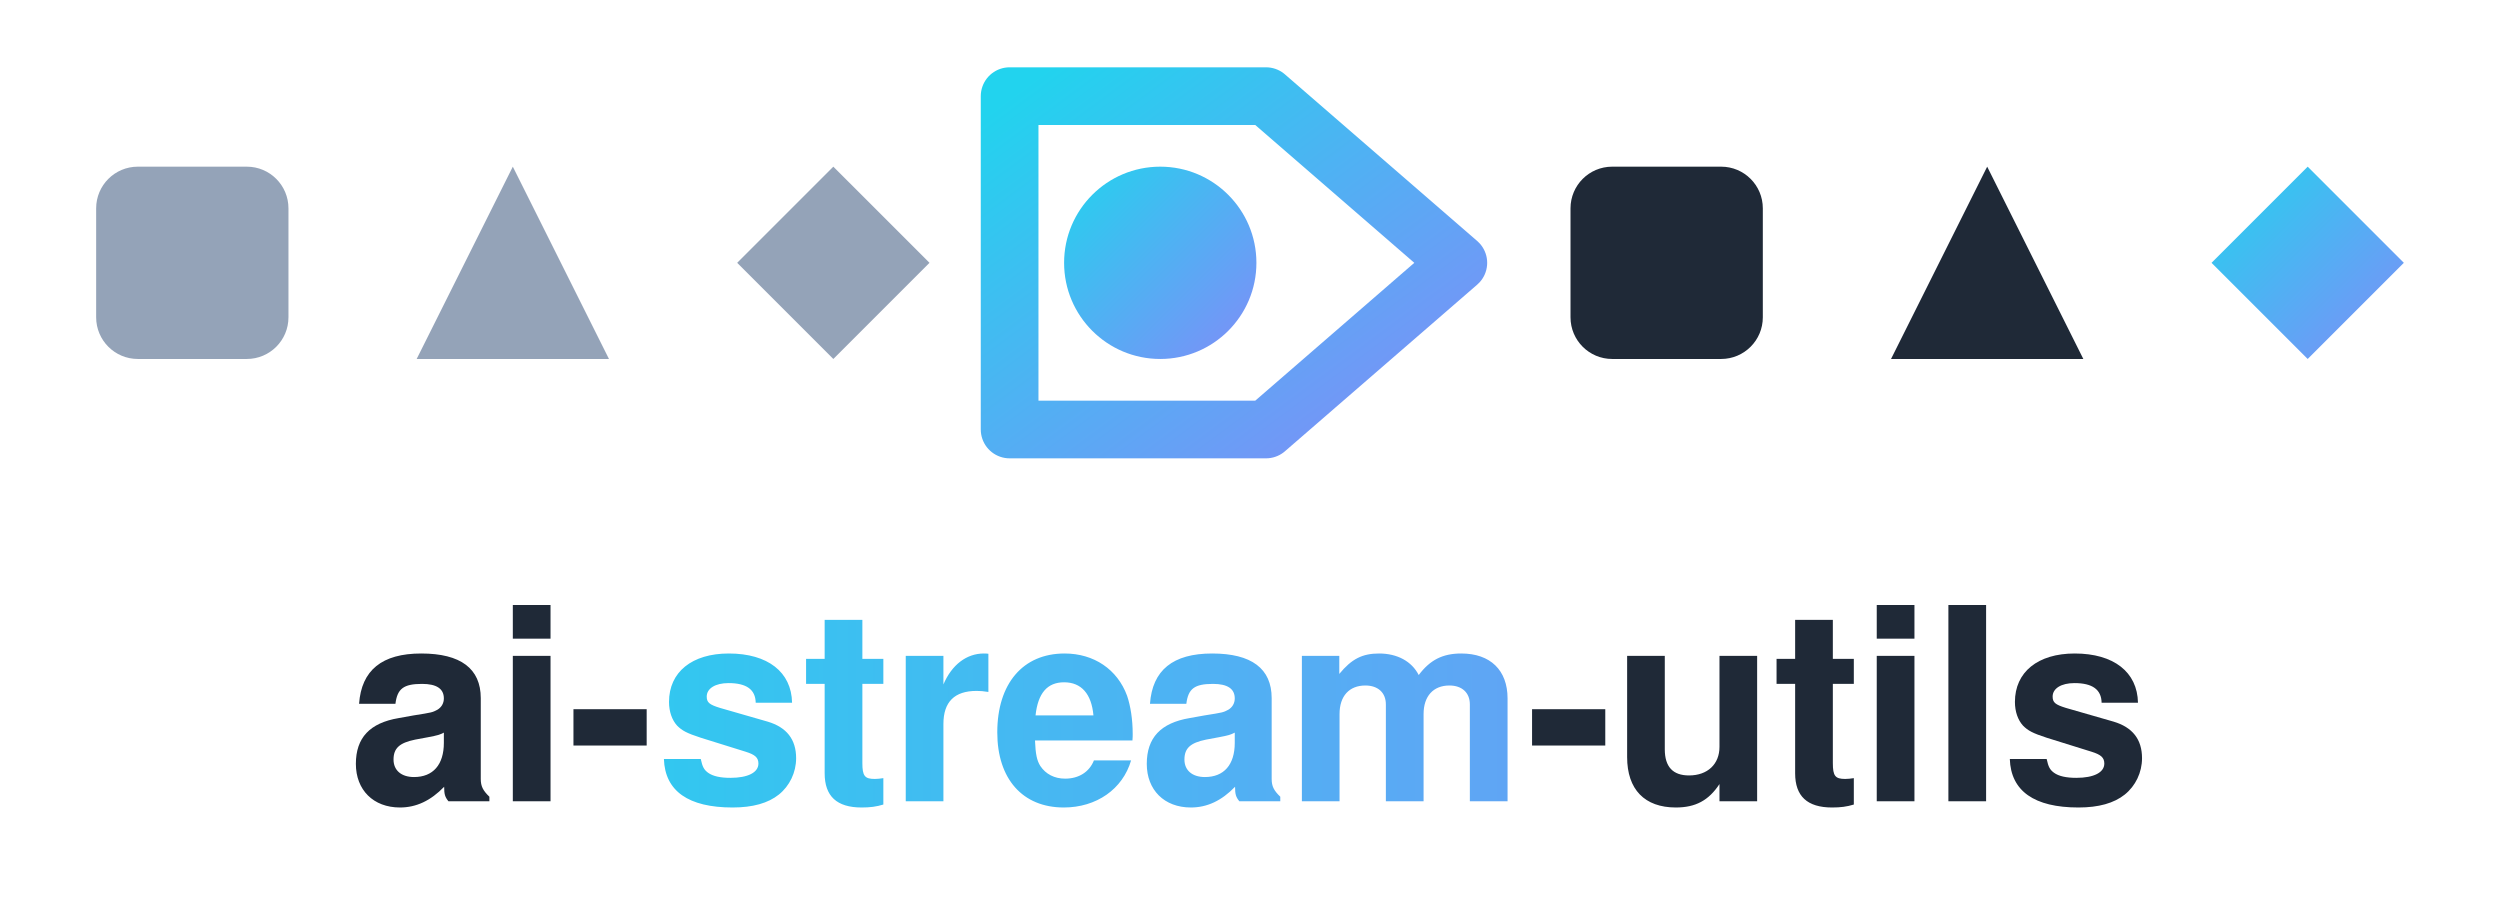
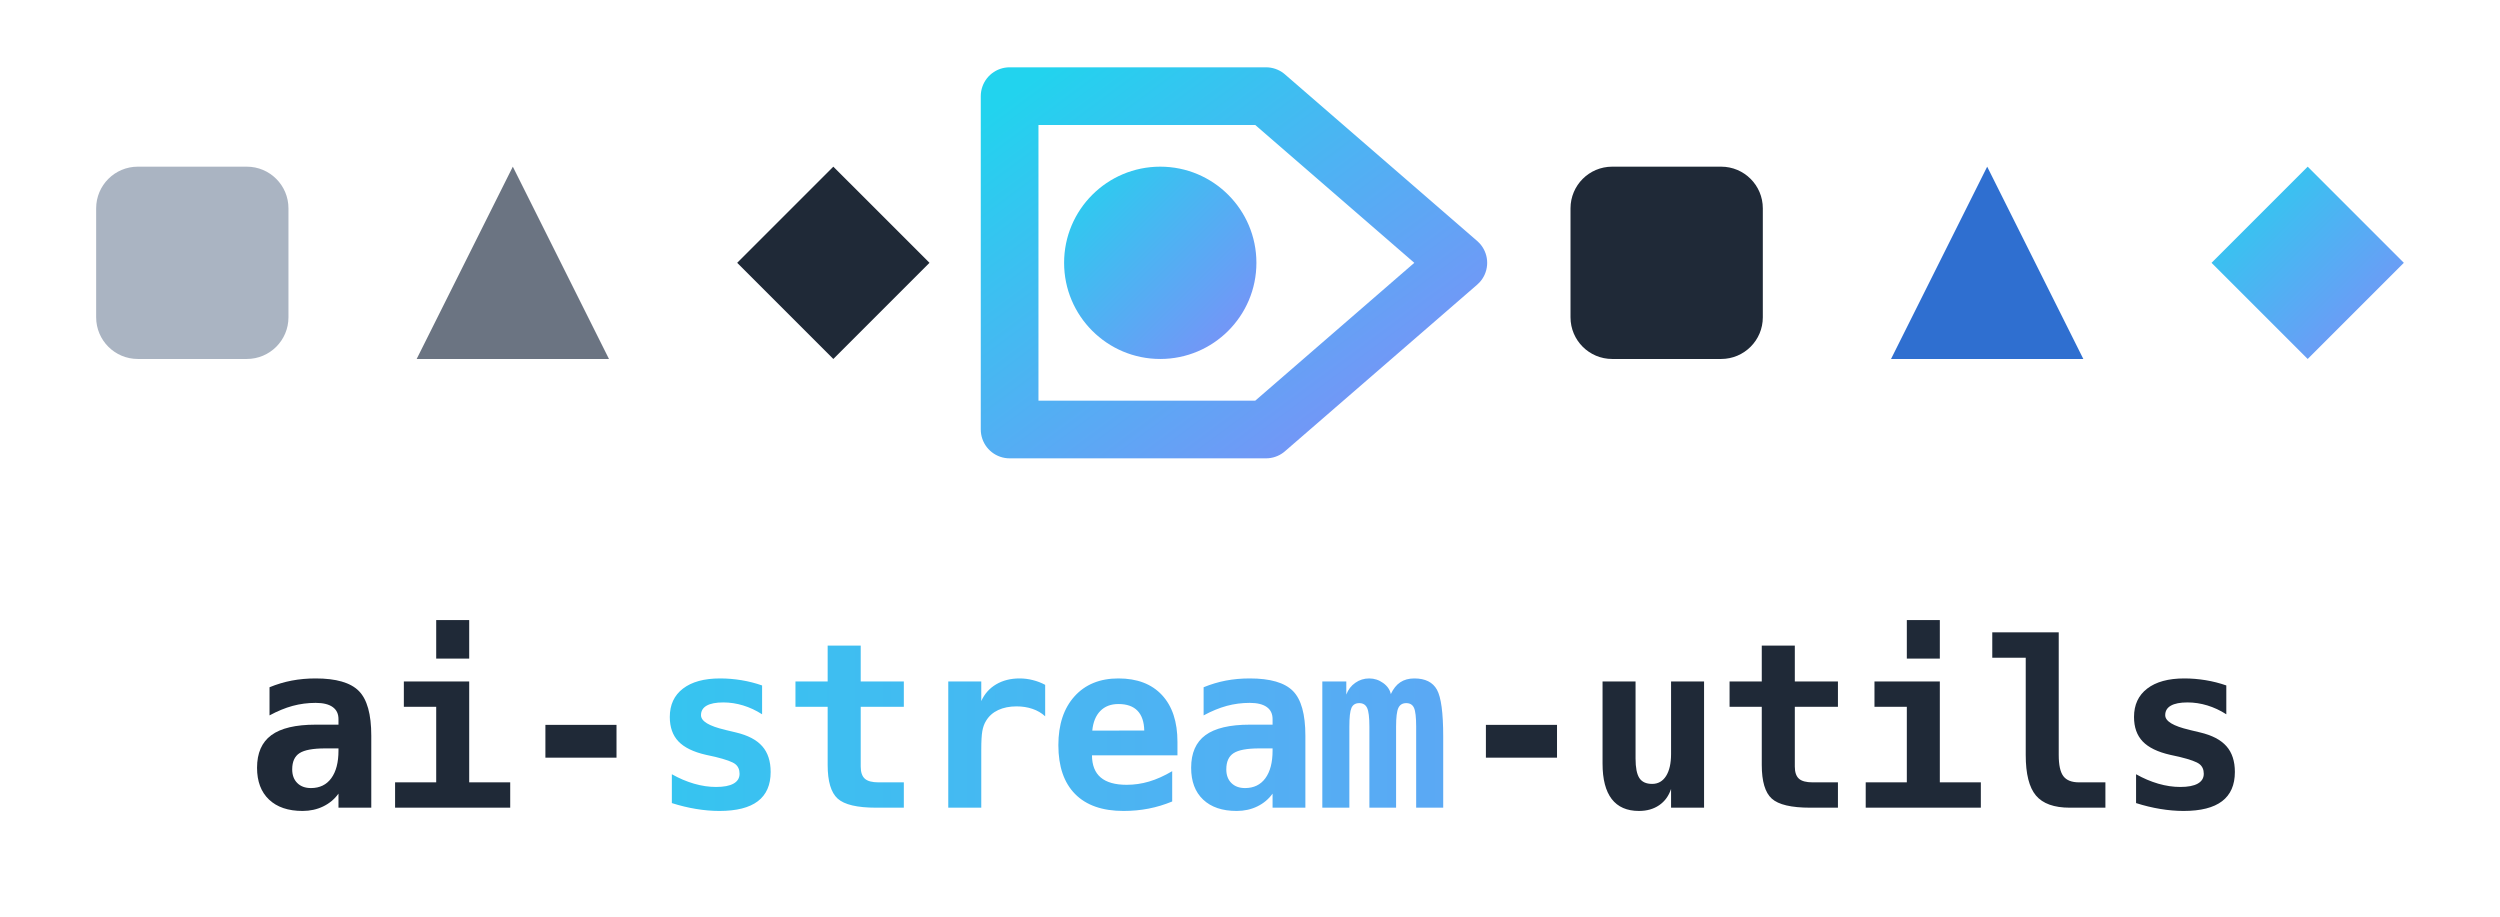
<svg xmlns="http://www.w3.org/2000/svg" width="780" height="286" viewBox="0 0 780 286">
  <defs>
    <linearGradient id="accA" x1="0" y1="0" x2="1" y2="1">
      <stop offset="0" stop-color="#22d3ee" />
      <stop offset="1" stop-color="#818cf8" />
    </linearGradient>
    <linearGradient id="accText" x1="0" y1="0" x2="1" y2="0">
      <stop offset="0" stop-color="#22d3ee" />
      <stop offset="1" stop-color="#818cf8" />
    </linearGradient>
  </defs>
-   <rect x="30" y="52" width="60" height="60" rx="13" fill="#94a3b8" />
-   <polygon points="160,52 190,112 130,112" fill="#94a3b8" />
-   <polygon points="260,52 290,82 260,112 230,82" fill="#94a3b8" />
+   <rect x="30" y="52" width="60" height="60" rx="13" fill="#aab4c2" />
+   <polygon points="160,52 190,112 130,112" fill="#6b7482" />
+   <polygon points="260,52 290,82 260,112 230,82" fill="#1f2937" />
  <path d="M315 30 L395 30 L455 82 L395 134 L315 134 Z" fill="none" stroke="url(#accA)" stroke-width="18" stroke-linejoin="round" />
  <circle cx="362" cy="82" r="30" fill="url(#accA)" />
  <rect x="490" y="52" width="60" height="60" rx="13" fill="#1f2937" />
-   <polygon points="620,52 650,112 590,112" fill="#1f2937" />
+   <polygon points="620,52 650,112 590,112" fill="#2f6fd0" />
  <polygon points="720,52 750,82 720,112 690,82" fill="url(#accA)" />
-   <text x="390" y="250" text-anchor="middle" font-family="Helvetica, Arial, sans-serif" font-weight="700" font-size="84" letter-spacing="-1" fill="#1f2937">ai-<tspan fill="url(#accText)">stream</tspan>-utils</text>
+   <text x="390" y="252" text-anchor="middle" font-family="'JetBrains Mono', monospace" font-weight="700" font-size="72" letter-spacing="-2" fill="#1f2937">ai-<tspan fill="url(#accText)">stream</tspan>-utils</text>
</svg>
